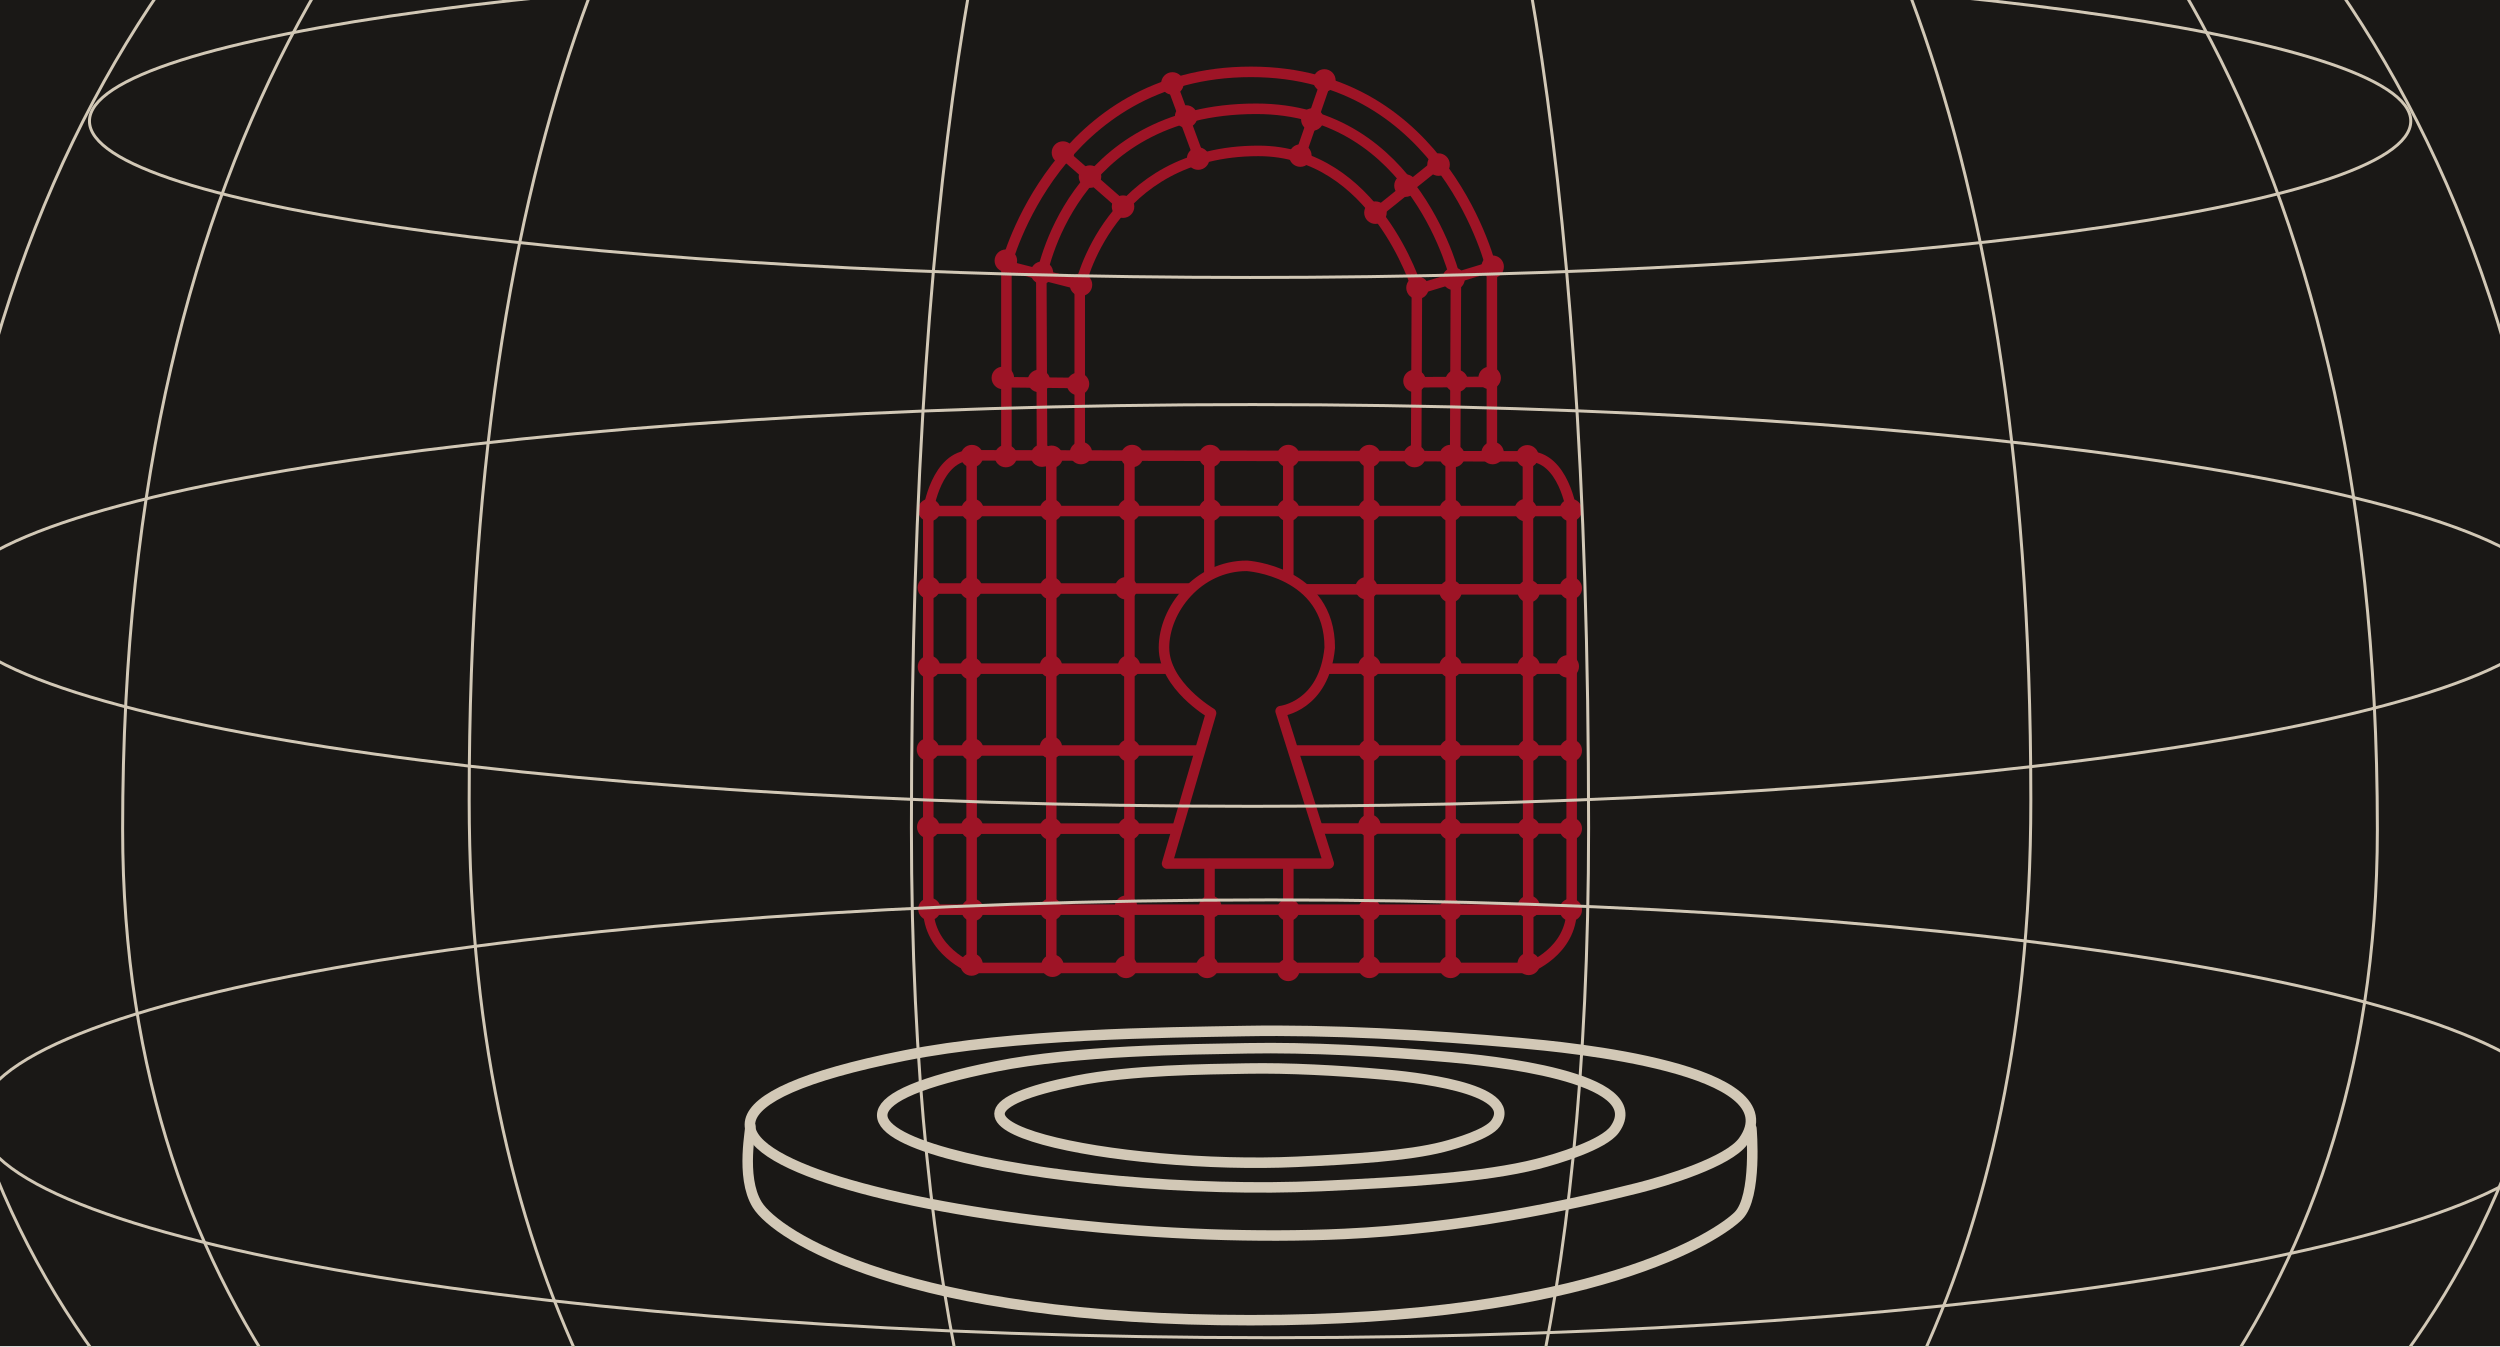
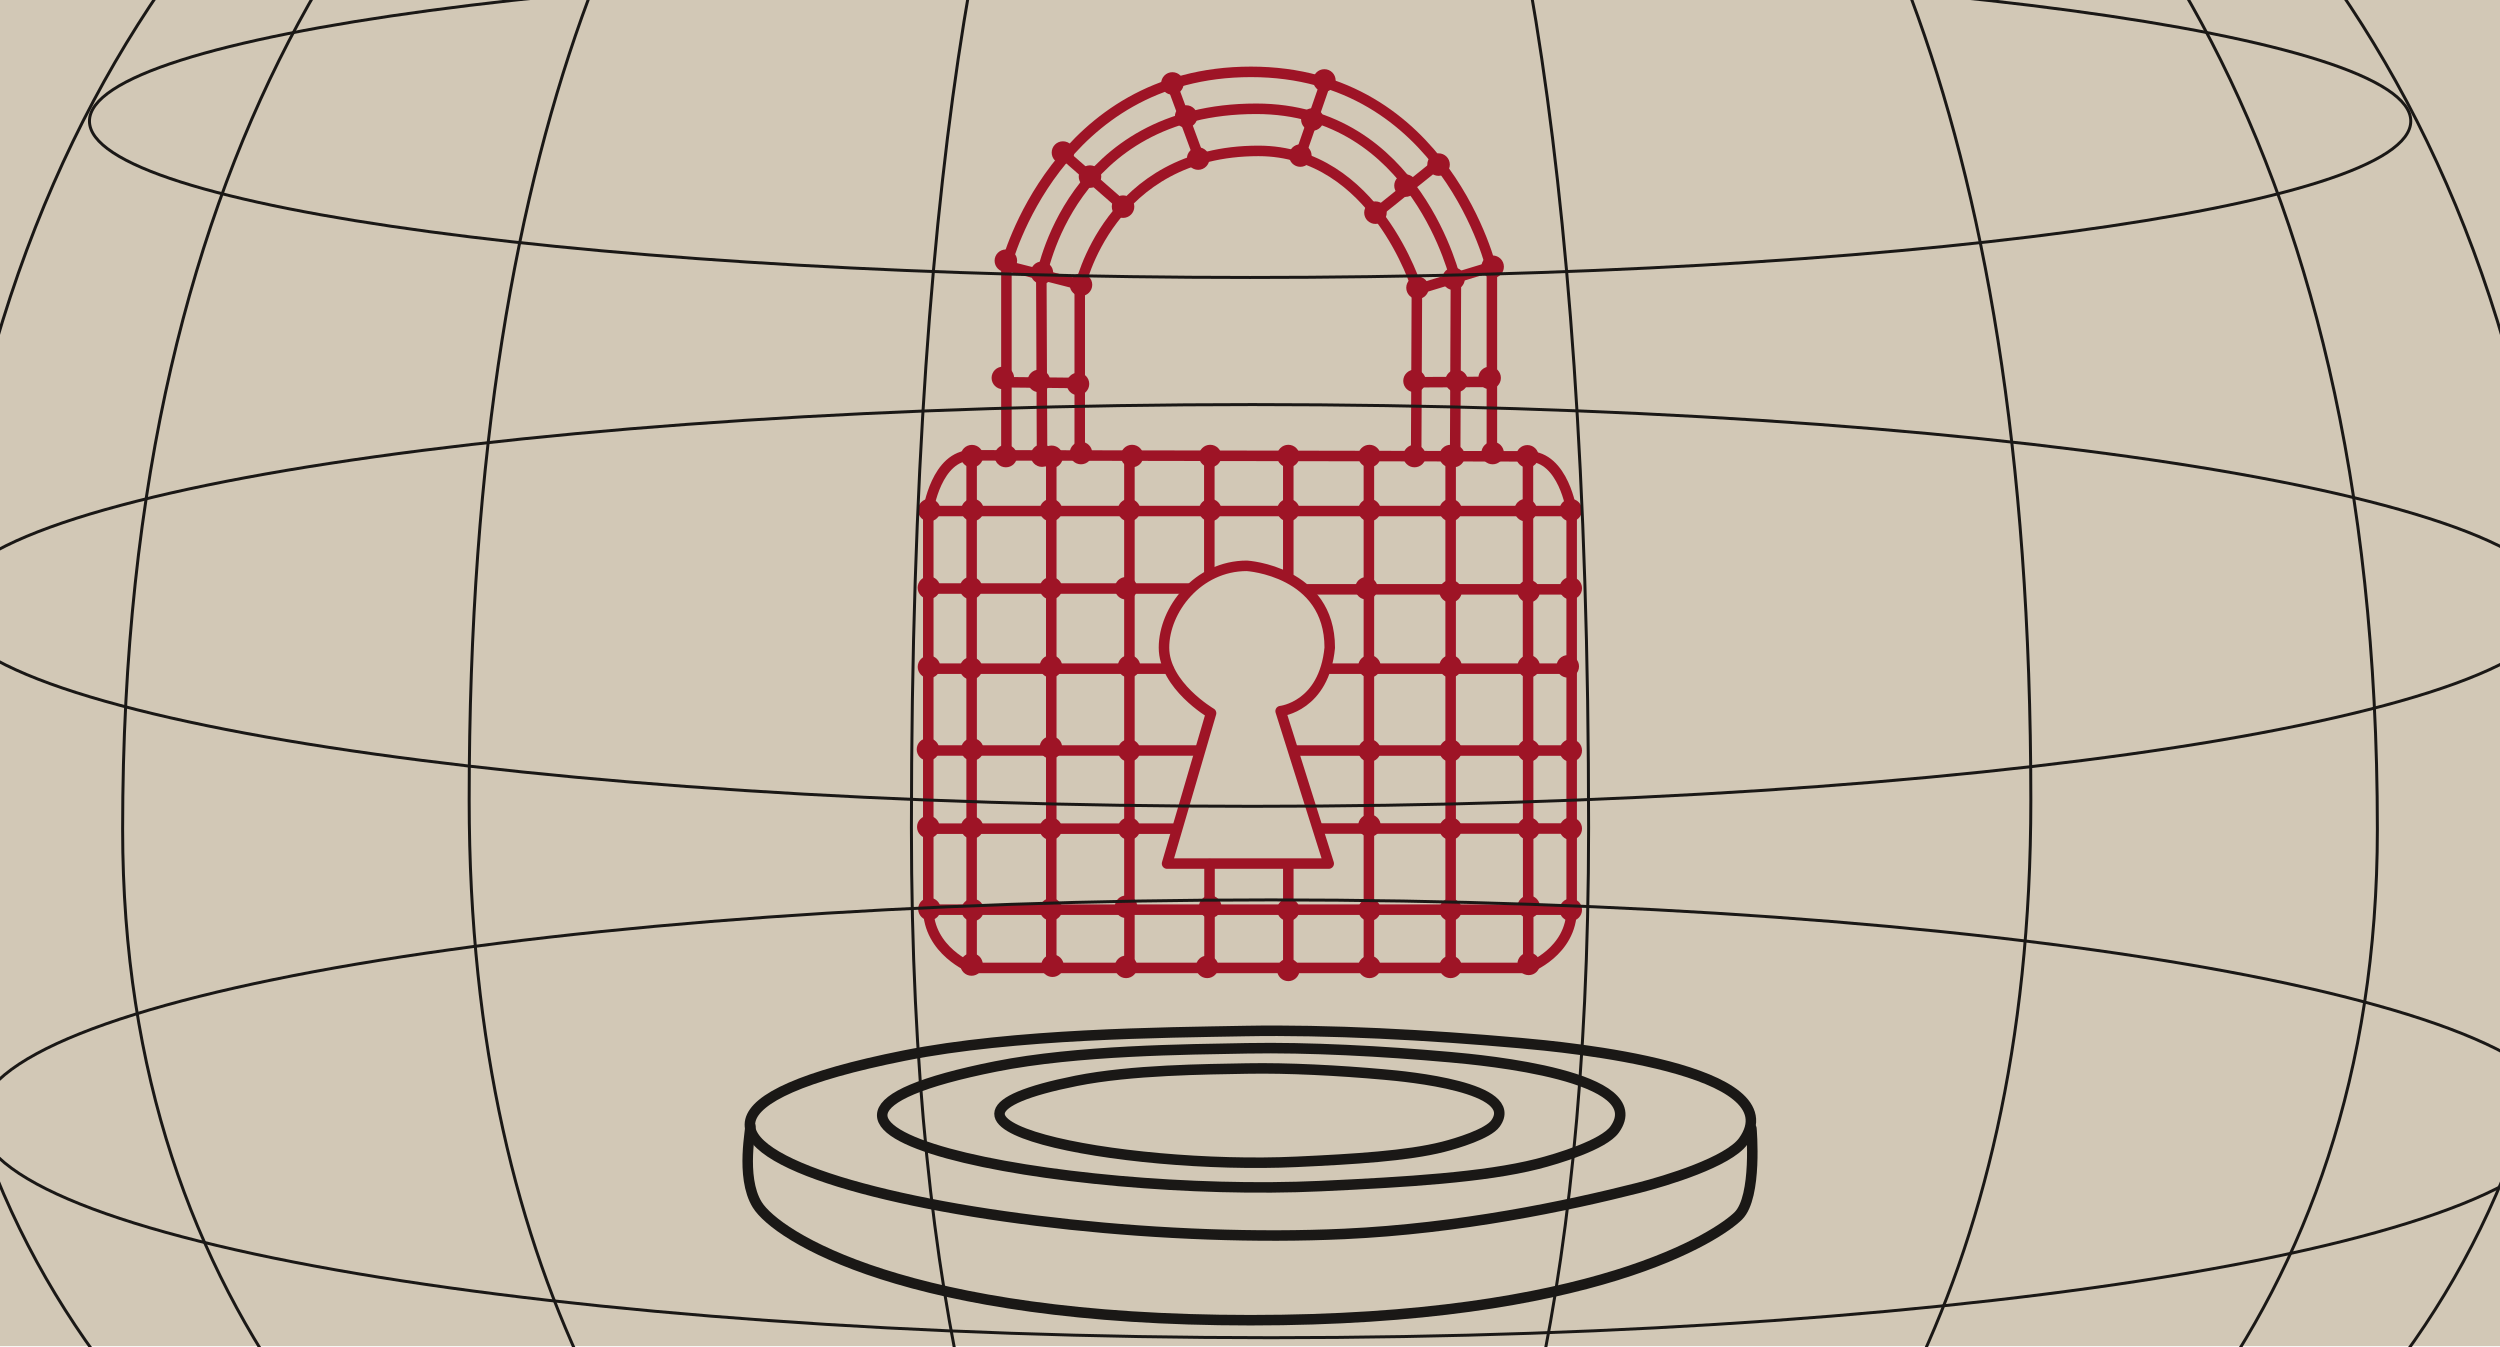
<svg xmlns="http://www.w3.org/2000/svg" version="1.1" id="svg1" width="832" height="448" viewBox="0 0 832 448" xml:space="preserve">
  <defs id="defs1" />
  <g id="layer2" style="display:inline;fill:#1a1816;fill-opacity:1;stroke:none">
-     <rect style="fill:#1a1816;fill-opacity:1;stroke-width:2;stroke-linecap:round;stroke-linejoin:round;stroke:none" id="rect1" width="832" height="448" x="0" y="0" />
+     <rect style="fill:#d2c8b6;fill-opacity:1;stroke-width:2;stroke-linecap:round;stroke-linejoin:round;stroke:none" id="rect1" width="832" height="448" x="0" y="0" />
  </g>
  <g id="g27" transform="matrix(1.816248,0,0,1.816248,-1301.353,510.179)" style="stroke-width:2.039;stroke-dasharray:none;fill:none;stroke:#d2c8b6;stroke-opacity:1">
-     <path style="fill:none;stroke:#d2c8b6;stroke-width:1.927;stroke-linecap:round;stroke-linejoin:round;stroke-dasharray:none;stroke-opacity:1" d="m 944.982,-85.108 c 7.547,-0.14 16.755,0.355 25.136,1.101 4.142,0.368 25.168,2.328 20.417,8.973 -1.362,1.905 -7.065,3.635 -9.602,4.278 -6.556,1.662 -16.221,2.249 -26.809,2.744 -32.076,1.5 -77.932,-7.351 -40.382,-14.844 10.093,-2.014 23.694,-2.111 31.241,-2.252 z" id="path26" />
-     <path style="fill:none;stroke:#d2c8b6;stroke-width:1.927;stroke-linecap:round;stroke-linejoin:round;stroke-dasharray:none;stroke-opacity:1" d="m 945.098,-88.812 c 11.145,-0.207 24.742,0.525 37.119,1.625 6.116,0.544 37.165,3.438 30.15,13.25 -2.011,2.813 -10.433,5.368 -14.18,6.318 -9.682,2.454 -23.954,3.321 -39.59,4.052 -47.367,2.216 -115.083,-10.855 -59.633,-21.921 14.904,-2.974 34.989,-3.118 46.134,-3.325 z" id="path26-0" />
-     <path style="fill:none;stroke:#d2c8b6;stroke-width:1.927;stroke-linecap:round;stroke-linejoin:round;stroke-dasharray:none;stroke-opacity:1" d="m 944.722,-91.976 c 15.113,-0.281 33.552,0.711 50.337,2.204 8.294,0.738 50.4,4.662 40.886,17.969 -2.727,3.814 -14.148,7.28 -19.23,8.568 -13.129,3.328 -32.667,7.446 -53.872,8.437 -64.234,3.005 -155.879,-17.663 -80.684,-32.669 20.211,-4.033 47.449,-4.228 62.562,-4.509 z" id="path26-0-5" />
-     <path style="fill:none;stroke:#d2c8b6;stroke-width:1.927;stroke-linecap:round;stroke-linejoin:round;stroke-dasharray:none;stroke-opacity:1" d="m 853.977,-74.575 c 0.295,-0.074 -1.906,9.281 1.287,14.437 3.526,5.694 27.31,21.149 90.391,21.149 63.08,0 85.885,-15.632 89.379,-19.126 3.494,-3.494 2.391,-16 2.391,-16" id="path27" />
+     <path style="fill:none;stroke:#1a1816;stroke-width:1.927;stroke-linecap:round;stroke-linejoin:round;stroke-dasharray:none;stroke-opacity:1" d="m 944.982,-85.108 c 7.547,-0.14 16.755,0.355 25.136,1.101 4.142,0.368 25.168,2.328 20.417,8.973 -1.362,1.905 -7.065,3.635 -9.602,4.278 -6.556,1.662 -16.221,2.249 -26.809,2.744 -32.076,1.5 -77.932,-7.351 -40.382,-14.844 10.093,-2.014 23.694,-2.111 31.241,-2.252 z" id="path26" />
+     <path style="fill:none;stroke:#1a1816;stroke-width:1.927;stroke-linecap:round;stroke-linejoin:round;stroke-dasharray:none;stroke-opacity:1" d="m 945.098,-88.812 c 11.145,-0.207 24.742,0.525 37.119,1.625 6.116,0.544 37.165,3.438 30.15,13.25 -2.011,2.813 -10.433,5.368 -14.18,6.318 -9.682,2.454 -23.954,3.321 -39.59,4.052 -47.367,2.216 -115.083,-10.855 -59.633,-21.921 14.904,-2.974 34.989,-3.118 46.134,-3.325 z" id="path26-0" />
+     <path style="fill:none;stroke:#1a1816;stroke-width:1.927;stroke-linecap:round;stroke-linejoin:round;stroke-dasharray:none;stroke-opacity:1" d="m 944.722,-91.976 c 15.113,-0.281 33.552,0.711 50.337,2.204 8.294,0.738 50.4,4.662 40.886,17.969 -2.727,3.814 -14.148,7.28 -19.23,8.568 -13.129,3.328 -32.667,7.446 -53.872,8.437 -64.234,3.005 -155.879,-17.663 -80.684,-32.669 20.211,-4.033 47.449,-4.228 62.562,-4.509 z" id="path26-0-5" />
+     <path style="fill:none;stroke:#1a1816;stroke-width:1.927;stroke-linecap:round;stroke-linejoin:round;stroke-dasharray:none;stroke-opacity:1" d="m 853.977,-74.575 c 0.295,-0.074 -1.906,9.281 1.287,14.437 3.526,5.694 27.31,21.149 90.391,21.149 63.08,0 85.885,-15.632 89.379,-19.126 3.494,-3.494 2.391,-16 2.391,-16" id="path27" />
  </g>
  <g id="layer1" transform="translate(0,-50.97671)">
    <g id="g25" style="stroke-width:3.5;stroke-dasharray:none;stroke:#9e1426;stroke-opacity:1">
      <path style="fill:none;stroke:#9e1426;stroke-width:1.89;stroke-linecap:round;stroke-linejoin:round;stroke-dasharray:none;stroke-opacity:1" d="M 676.138,-109.885 H 626.483" id="path11" transform="matrix(1.85157,0,0,1.85157,-728.8458,504.207)" />
      <path style="fill:none;stroke:#9e1426;stroke-width:1.89;stroke-linecap:round;stroke-linejoin:round;stroke-dasharray:none;stroke-opacity:1" d="m 608.671,-109.888 h -48" id="path11-0" transform="matrix(1.85157,0,0,1.85157,-728.8458,504.207)" />
      <path style="fill:none;stroke:#9e1426;stroke-width:1.89;stroke-linecap:round;stroke-linejoin:round;stroke-dasharray:none;stroke-opacity:1" d="m 611.034,-89.471 v 18.483" id="path12" transform="matrix(1.85157,0,0,1.85157,-728.8458,504.207)" />
      <path style="fill:none;stroke:#9e1426;stroke-width:1.89;stroke-linecap:round;stroke-linejoin:round;stroke-dasharray:none;stroke-opacity:1" d="m 611,-162.286 v 20.184" id="path12-2" transform="matrix(1.85157,0,0,1.85157,-728.8458,504.207)" />
      <path style="fill:none;stroke:#9e1426;stroke-width:1.89;stroke-linecap:round;stroke-linejoin:round;stroke-dasharray:none;stroke-opacity:1" d="m 625.195,-89.103 v 17.655" id="path13" transform="matrix(1.85157,0,0,1.85157,-728.8458,504.207)" />
      <path style="fill:none;stroke:#9e1426;stroke-width:1.89;stroke-linecap:round;stroke-linejoin:round;stroke-dasharray:none;stroke-opacity:1" d="m 625.192,-162.241 v 20.644" id="path13-3" transform="matrix(1.85157,0,0,1.85157,-728.8458,504.207)" />
      <path style="fill:none;stroke:#9e1426;stroke-width:1.89;stroke-linecap:round;stroke-linejoin:round;stroke-dasharray:none;stroke-opacity:1" d="M 675.77,-124.598 H 632.184" id="path14" transform="matrix(1.85157,0,0,1.85157,-728.8458,504.207)" />
      <path style="fill:none;stroke:#9e1426;stroke-width:1.89;stroke-linecap:round;stroke-linejoin:round;stroke-dasharray:none;stroke-opacity:1" d="M 603.632,-124.598 H 560.736" id="path14-8" transform="matrix(1.85157,0,0,1.85157,-728.8458,504.207)" />
      <path style="fill:none;stroke:#9e1426;stroke-width:1.89;stroke-linecap:round;stroke-linejoin:round;stroke-dasharray:none;stroke-opacity:1" d="M 675.678,-138.851 H 628.69" id="path15" transform="matrix(1.85157,0,0,1.85157,-728.8458,504.207)" />
      <path style="fill:none;stroke:#9e1426;stroke-width:1.89;stroke-linecap:round;stroke-linejoin:round;stroke-dasharray:none;stroke-opacity:1" d="M 607.172,-139 H 560.735" id="path15-2" transform="matrix(1.85157,0,0,1.85157,-728.8458,504.207)" />
      <path style="fill:none;stroke:#9e1426;stroke-width:1.89;stroke-linecap:round;stroke-linejoin:round;stroke-dasharray:none;stroke-opacity:1" d="m 574.528,-163.594 v -33.681 c 0,0 8.973,-34.591 43.954,-34.591 34.981,0 43.304,35.632 43.304,35.632 v 33.291" id="path16" transform="matrix(1.85157,0,0,1.85157,-728.8458,504.207)" />
      <path style="fill:none;stroke:#9e1426;stroke-width:1.89;stroke-linecap:round;stroke-linejoin:round;stroke-dasharray:none;stroke-opacity:1" d="m 580.933,-163.199 -0.13,-31.73 c 0,0 5.072,-30.3 38.623,-30.3 28.869,0 35.892,30.95 35.892,30.95 l -0.13,31.21" id="path16-8" transform="matrix(1.85157,0,0,1.85157,-728.8458,504.207)" />
      <path style="fill:none;stroke:#9e1426;stroke-width:1.89;stroke-linecap:round;stroke-linejoin:round;stroke-dasharray:none;stroke-opacity:1" d="m 587.708,-163.432 v -29.65 c 0,0 5.202,-24.578 32.121,-24.578 20.937,0 28.479,24.708 28.479,24.708 l -0.13,30.04" id="path16-3" transform="matrix(1.85157,0,0,1.85157,-728.8458,504.207)" />
      <path style="fill:none;stroke:#9e1426;stroke-width:1.89;stroke-linecap:round;stroke-linejoin:round;stroke-dasharray:none;stroke-opacity:1" d="m 648.262,-176.078 13.069,-0.065" id="path17" transform="matrix(1.85157,0,0,1.85157,-728.8458,504.207)" />
      <path style="fill:none;stroke:#9e1426;stroke-width:1.89;stroke-linecap:round;stroke-linejoin:round;stroke-dasharray:none;stroke-opacity:1" d="m 648.653,-192.853 12.614,-3.836" id="path18" transform="matrix(1.85157,0,0,1.85157,-728.8458,504.207)" />
      <path style="fill:none;stroke:#9e1426;stroke-width:1.89;stroke-linecap:round;stroke-linejoin:round;stroke-dasharray:none;stroke-opacity:1" d="m 641.305,-206.703 10.598,-8.518" id="path19" transform="matrix(1.85157,0,0,1.85157,-728.8458,504.207)" />
      <path style="fill:none;stroke:#9e1426;stroke-width:1.89;stroke-linecap:round;stroke-linejoin:round;stroke-dasharray:none;stroke-opacity:1" d="m 627.391,-216.976 4.421,-12.744" id="path20" transform="matrix(1.85157,0,0,1.85157,-728.8458,504.207)" />
      <path style="fill:none;stroke:#9e1426;stroke-width:1.89;stroke-linecap:round;stroke-linejoin:round;stroke-dasharray:none;stroke-opacity:1" d="m 609.12,-216.521 -4.682,-12.679" id="path21" transform="matrix(1.85157,0,0,1.85157,-728.8458,504.207)" />
      <path style="fill:none;stroke:#9e1426;stroke-width:1.89;stroke-linecap:round;stroke-linejoin:round;stroke-dasharray:none;stroke-opacity:1" d="m 595.335,-207.873 -9.883,-8.648" id="path22" transform="matrix(1.85157,0,0,1.85157,-728.8458,504.207)" />
      <path style="fill:none;stroke:#9e1426;stroke-width:1.89;stroke-linecap:round;stroke-linejoin:round;stroke-dasharray:none;stroke-opacity:1" d="m 587.468,-193.698 -12.484,-3.186" id="path23" transform="matrix(1.85157,0,0,1.85157,-728.8458,504.207)" />
      <path style="fill:none;stroke:#9e1426;stroke-width:1.89;stroke-linecap:round;stroke-linejoin:round;stroke-dasharray:none;stroke-opacity:1" d="m 587.142,-175.948 -12.549,-0.13" id="path24" transform="matrix(1.85157,0,0,1.85157,-728.8458,504.207)" />
      <path style="fill:none;stroke:#9e1426;stroke-width:1.89;stroke-linecap:round;stroke-linejoin:round;stroke-dasharray:none;stroke-opacity:1" d="m 568.276,-162.943 v 92.138 h 100.046 l -0.058,-91.954 z" id="path1" transform="matrix(1.85157,0,0,1.85157,-728.8458,504.207)" />
      <path style="fill:none;stroke:#9e1426;stroke-width:1.89;stroke-linecap:round;stroke-linejoin:round;stroke-dasharray:none;stroke-opacity:1" d="m 568.309,-70.804 c 0,0 -7.825,-3.061 -7.825,-10.733 v -71.523 c 0,0 1.43,-9.883 7.803,-9.883" id="path2" transform="matrix(1.85157,0,0,1.85157,-728.8458,504.207)" />
      <path style="fill:none;stroke:#9e1426;stroke-width:1.89;stroke-linecap:round;stroke-linejoin:round;stroke-dasharray:none;stroke-opacity:1" d="m 668.324,-70.805 c 0,0 7.802,-2.865 7.802,-10.538 v -71.523 c 0,0 -1.43,-9.883 -7.803,-9.883" id="path2-5" transform="matrix(1.85157,0,0,1.85157,-728.8458,504.207)" />
      <path style="fill:none;stroke:#9e1426;stroke-width:1.89;stroke-linecap:round;stroke-linejoin:round;stroke-dasharray:none;stroke-opacity:1" d="m 617.747,-143.08 c 0,0 14.897,0.92 14.897,14.713 -1.011,10.575 -8.828,11.402 -8.828,11.402 l 8.644,27.402 h -29.057 l 7.908,-27.034 c 0,0 -8.46,-4.966 -8.46,-11.77 0,-6.805 6.069,-14.713 14.897,-14.713 z" id="path3" transform="matrix(1.85157,0,0,1.85157,-728.8458,504.207)" />
      <path style="fill:none;stroke:#9e1426;stroke-width:1.89;stroke-linecap:round;stroke-linejoin:round;stroke-dasharray:none;stroke-opacity:1" d="M 560.744,-152.93 H 675.962" id="path4" transform="matrix(1.85157,0,0,1.85157,-728.8458,504.207)" />
      <path style="fill:none;stroke:#9e1426;stroke-width:1.89;stroke-linecap:round;stroke-linejoin:round;stroke-dasharray:none;stroke-opacity:1" d="m 582.591,-162.553 v 91.68" id="path5" transform="matrix(1.85157,0,0,1.85157,-728.8458,504.207)" />
      <path style="fill:none;stroke:#9e1426;stroke-width:1.89;stroke-linecap:round;stroke-linejoin:round;stroke-dasharray:none;stroke-opacity:1" d="m 596.636,-162.163 v 90.9" id="path6" transform="matrix(1.85157,0,0,1.85157,-728.8458,504.207)" />
      <path style="fill:none;stroke:#9e1426;stroke-width:1.89;stroke-linecap:round;stroke-linejoin:round;stroke-dasharray:none;stroke-opacity:1" d="m 639.68,-162.033 v 90.38" id="path7" transform="matrix(1.85157,0,0,1.85157,-728.8458,504.207)" />
      <path style="fill:none;stroke:#9e1426;stroke-width:1.89;stroke-linecap:round;stroke-linejoin:round;stroke-dasharray:none;stroke-opacity:1" d="m 654.374,-162.293 v 90.9" id="path8" transform="matrix(1.85157,0,0,1.85157,-728.8458,504.207)" />
      <path style="fill:none;stroke:#9e1426;stroke-width:1.89;stroke-linecap:round;stroke-linejoin:round;stroke-dasharray:none;stroke-opacity:1" d="M 676.092,-81.277 H 560.484" id="path9" transform="matrix(1.85157,0,0,1.85157,-728.8458,504.207)" />
      <path style="fill:none;stroke:#9e1426;stroke-width:1.89;stroke-linecap:round;stroke-linejoin:round;stroke-dasharray:none;stroke-opacity:1" d="M 604.438,-95.841 H 560.683" id="path10" transform="matrix(1.85157,0,0,1.85157,-728.8458,504.207)" />
      <path style="fill:none;stroke:#9e1426;stroke-width:1.89;stroke-linecap:round;stroke-linejoin:round;stroke-dasharray:none;stroke-opacity:1" d="M 675.525,-95.862 H 630.805" id="path10-7" transform="matrix(1.85157,0,0,1.85157,-728.8458,504.207)" />
    </g>
    <g id="g26" style="fill:#9e1426;stroke:none;fill-opacity:1">
      <circle style="fill:#9e1426;stroke:none;stroke-width:1.378;stroke-linecap:round;stroke-linejoin:round;fill-opacity:1" id="path25" cy="202.78" cx="323.46" r="3.75" />
      <circle style="fill:#9e1426;stroke:none;stroke-width:1.378;stroke-linecap:round;stroke-linejoin:round;fill-opacity:1" id="path25-6" cy="220.741" cx="309.239" r="3.75" />
      <circle style="fill:#9e1426;stroke:none;stroke-width:1.378;stroke-linecap:round;stroke-linejoin:round;fill-opacity:1" id="path25-2" cy="220.701" cx="323.643" r="3.75" />
      <circle style="fill:#9e1426;stroke:none;stroke-width:1.378;stroke-linecap:round;stroke-linejoin:round;fill-opacity:1" id="path25-5" cy="246.571" cx="309.133" r="3.75" />
      <circle style="fill:#9e1426;stroke:none;stroke-width:1.378;stroke-linecap:round;stroke-linejoin:round;fill-opacity:1" id="path25-69" cy="246.66" cx="323.129" r="3.75" />
      <circle style="fill:#9e1426;stroke:none;stroke-width:1.378;stroke-linecap:round;stroke-linejoin:round;fill-opacity:1" id="path25-25" cy="272.911" cx="309.165" r="3.75" />
      <circle style="fill:#9e1426;stroke:none;stroke-width:1.378;stroke-linecap:round;stroke-linejoin:round;fill-opacity:1" id="path25-3" cy="273.417" cx="323.174" r="3.75" />
      <circle style="fill:#9e1426;stroke:none;stroke-width:1.378;stroke-linecap:round;stroke-linejoin:round;fill-opacity:1" id="path25-8" cy="300.377" cx="308.833" r="3.75" />
      <circle style="fill:#9e1426;stroke:none;stroke-width:1.378;stroke-linecap:round;stroke-linejoin:round;fill-opacity:1" id="path25-4" cy="300.4" cx="323.567" r="3.75" />
      <circle style="fill:#9e1426;stroke:none;stroke-width:1.378;stroke-linecap:round;stroke-linejoin:round;fill-opacity:1" id="path25-89" cy="326.385" cx="323.49" r="3.75" />
      <circle style="fill:#9e1426;stroke:none;stroke-width:1.378;stroke-linecap:round;stroke-linejoin:round;fill-opacity:1" id="path25-9" cy="326.205" cx="308.933" r="3.75" />
      <circle style="fill:#9e1426;stroke:none;stroke-width:1.378;stroke-linecap:round;stroke-linejoin:round;fill-opacity:1" id="path25-7" cy="353.504" cx="309.312" r="3.75" />
      <circle style="fill:#9e1426;stroke:none;stroke-width:1.378;stroke-linecap:round;stroke-linejoin:round;fill-opacity:1" id="path25-22" cy="353.824" cx="323.677" r="3.75" />
      <circle style="fill:#9e1426;stroke:none;stroke-width:1.378;stroke-linecap:round;stroke-linejoin:round;fill-opacity:1" id="path25-1" cy="371.96" cx="323.33" r="3.75" />
      <circle style="fill:#9e1426;stroke:none;stroke-width:1.378;stroke-linecap:round;stroke-linejoin:round;fill-opacity:1" id="path25-0" cy="372.368" cx="350.264" r="3.75" />
      <circle style="fill:#9e1426;stroke:none;stroke-width:1.378;stroke-linecap:round;stroke-linejoin:round;fill-opacity:1" id="path25-11" cy="353.613" cx="349.776" r="3.75" />
      <circle style="fill:#9e1426;stroke:none;stroke-width:1.378;stroke-linecap:round;stroke-linejoin:round;fill-opacity:1" id="path25-67" cy="326.775" cx="349.685" r="3.75" />
      <circle style="fill:#9e1426;stroke:none;stroke-width:1.378;stroke-linecap:round;stroke-linejoin:round;fill-opacity:1" id="path25-39" cy="299.75" cx="349.75" r="3.75" />
      <circle style="fill:#9e1426;stroke:none;stroke-width:1.378;stroke-linecap:round;stroke-linejoin:round;fill-opacity:1" id="path25-93" cy="272.75" cx="349.75" r="3.75" />
      <circle style="fill:#9e1426;stroke:none;stroke-width:1.378;stroke-linecap:round;stroke-linejoin:round;fill-opacity:1" id="path25-50" cy="246.75" cx="349.75" r="3.75" />
      <circle style="fill:#9e1426;stroke:none;stroke-width:1.378;stroke-linecap:round;stroke-linejoin:round;fill-opacity:1" id="path25-56" cy="220.75" cx="349.75" r="3.75" />
      <circle style="fill:#9e1426;stroke:none;stroke-width:1.378;stroke-linecap:round;stroke-linejoin:round;fill-opacity:1" id="path25-84" cy="203.003" cx="349.98" r="3.75" />
      <circle style="fill:#9e1426;stroke:none;stroke-width:1.378;stroke-linecap:round;stroke-linejoin:round;fill-opacity:1" id="path25-04" cy="202.601" cx="346.773" r="3.75" />
      <circle style="fill:#9e1426;stroke:none;stroke-width:1.378;stroke-linecap:round;stroke-linejoin:round;fill-opacity:1" id="path25-63" cy="202.75" cx="334.75" r="3.75" />
      <circle style="fill:#9e1426;stroke:none;stroke-width:1.378;stroke-linecap:round;stroke-linejoin:round;fill-opacity:1" id="path25-62" cy="201.75" cx="359.75" r="3.75" />
      <circle style="fill:#9e1426;stroke:none;stroke-width:1.378;stroke-linecap:round;stroke-linejoin:round;fill-opacity:1" id="path25-74" cy="202.75" cx="376.75" r="3.75" />
      <circle style="fill:#9e1426;stroke:none;stroke-width:1.378;stroke-linecap:round;stroke-linejoin:round;fill-opacity:1" id="path25-75" cy="202.75" cx="402.75" r="3.75" />
      <circle style="fill:#9e1426;stroke:none;stroke-width:1.378;stroke-linecap:round;stroke-linejoin:round;fill-opacity:1" id="path25-18" cy="202.75" cx="428.75" r="3.75" />
      <circle style="fill:#9e1426;stroke:none;stroke-width:1.378;stroke-linecap:round;stroke-linejoin:round;fill-opacity:1" id="path25-33" cy="202.75" cx="455.75" r="3.75" />
      <circle style="fill:#9e1426;stroke:none;stroke-width:1.378;stroke-linecap:round;stroke-linejoin:round;fill-opacity:1" id="path25-88" cy="202.75" cx="470.75" r="3.75" />
      <circle style="fill:#9e1426;stroke:none;stroke-width:1.378;stroke-linecap:round;stroke-linejoin:round;fill-opacity:1" id="path25-64" cy="202.75" cx="482.75" r="3.75" />
      <circle style="fill:#9e1426;stroke:none;stroke-width:1.378;stroke-linecap:round;stroke-linejoin:round;fill-opacity:1" id="path25-92" cy="202.75" cx="483.75" r="3.75" />
      <circle style="fill:#9e1426;stroke:none;stroke-width:1.378;stroke-linecap:round;stroke-linejoin:round;fill-opacity:1" id="path25-94" cy="201.75" cx="496.75" r="3.75" />
      <circle style="fill:#9e1426;stroke:none;stroke-width:1.378;stroke-linecap:round;stroke-linejoin:round;fill-opacity:1" id="path25-47" cy="202.842" cx="508.302" r="3.75" />
      <circle style="fill:#9e1426;stroke:none;stroke-width:1.378;stroke-linecap:round;stroke-linejoin:round;fill-opacity:1" id="path25-80" cy="220.75" cx="522.75" r="3.75" />
      <circle style="fill:#9e1426;stroke:none;stroke-width:1.378;stroke-linecap:round;stroke-linejoin:round;fill-opacity:1" id="path25-110" cy="220.75" cx="507.75" r="3.75" />
      <circle style="fill:#9e1426;stroke:none;stroke-width:1.378;stroke-linecap:round;stroke-linejoin:round;fill-opacity:1" id="path25-46" cy="220.75" cx="482.75" r="3.75" />
      <circle style="fill:#9e1426;stroke:none;stroke-width:1.378;stroke-linecap:round;stroke-linejoin:round;fill-opacity:1" id="path25-28" cy="220.75" cx="455.75" r="3.75" />
      <circle style="fill:#9e1426;stroke:none;stroke-width:1.378;stroke-linecap:round;stroke-linejoin:round;fill-opacity:1" id="path25-06" cy="220.75" cx="428.75" r="3.75" />
      <circle style="fill:#9e1426;stroke:none;stroke-width:1.378;stroke-linecap:round;stroke-linejoin:round;fill-opacity:1" id="path25-81" cy="220.75" cx="402.75" r="3.75" />
      <circle style="fill:#9e1426;stroke:none;stroke-width:1.378;stroke-linecap:round;stroke-linejoin:round;fill-opacity:1" id="path25-96" cy="220.75" cx="375.75" r="3.75" />
      <circle style="fill:#9e1426;stroke:none;stroke-width:1.378;stroke-linecap:round;stroke-linejoin:round;fill-opacity:1" id="path25-05" cy="246.75" cx="374.75" r="3.75" />
      <circle style="fill:#9e1426;stroke:none;stroke-width:1.378;stroke-linecap:round;stroke-linejoin:round;fill-opacity:1" id="path25-042" cy="246.75" cx="454.75" r="3.75" />
      <circle style="fill:#9e1426;stroke:none;stroke-width:1.378;stroke-linecap:round;stroke-linejoin:round;fill-opacity:1" id="path25-42" cy="272.75" cx="455.75" r="3.75" />
      <circle style="fill:#9e1426;stroke:none;stroke-width:1.378;stroke-linecap:round;stroke-linejoin:round;fill-opacity:1" id="path25-52" cy="247.75" cx="482.75" r="3.75" />
      <circle style="fill:#9e1426;stroke:none;stroke-width:1.378;stroke-linecap:round;stroke-linejoin:round;fill-opacity:1" id="path25-38" cy="272.75" cx="482.75" r="3.75" />
      <circle style="fill:#9e1426;stroke:none;stroke-width:1.378;stroke-linecap:round;stroke-linejoin:round;fill-opacity:1" id="path25-19" cy="247.75" cx="508.75" r="3.75" />
      <circle style="fill:#9e1426;stroke:none;stroke-width:1.378;stroke-linecap:round;stroke-linejoin:round;fill-opacity:1" id="path25-49" cy="272.75" cx="508.75" r="3.75" />
      <circle style="fill:#9e1426;stroke:none;stroke-width:1.378;stroke-linecap:round;stroke-linejoin:round;fill-opacity:1" id="path25-502" cy="246.75" cx="522.75" r="3.75" />
      <circle style="fill:#9e1426;stroke:none;stroke-width:1.378;stroke-linecap:round;stroke-linejoin:round;fill-opacity:1" id="path25-17" cy="272.75" cx="521.75" r="3.75" />
      <circle style="fill:#9e1426;stroke:none;stroke-width:1.378;stroke-linecap:round;stroke-linejoin:round;fill-opacity:1" id="path25-694" cy="300.75" cx="522.75" r="3.75" />
      <circle style="fill:#9e1426;stroke:none;stroke-width:1.378;stroke-linecap:round;stroke-linejoin:round;fill-opacity:1" id="path25-12" cy="-300.75" cx="508.75" r="3.75" transform="scale(1,-1)" />
      <circle style="fill:#9e1426;stroke:none;stroke-width:1.378;stroke-linecap:round;stroke-linejoin:round;fill-opacity:1" id="path25-888" cy="300.75" cx="455.75" r="3.75" />
      <circle style="fill:#9e1426;stroke:none;stroke-width:1.378;stroke-linecap:round;stroke-linejoin:round;stroke-dasharray:none;fill-opacity:1" id="path25-333" cy="300.75" cx="482.75" r="3.75" />
      <circle style="fill:#9e1426;stroke:none;stroke-width:1.378;stroke-linecap:round;stroke-linejoin:round;fill-opacity:1" id="path25-68" cy="325.75" cx="455.75" r="3.75" />
      <circle style="fill:#9e1426;stroke:none;stroke-width:1.378;stroke-linecap:round;stroke-linejoin:round;fill-opacity:1" id="path25-79" cy="326.75" cx="482.75" r="3.75" />
      <circle style="fill:#9e1426;stroke:none;stroke-width:1.378;stroke-linecap:round;stroke-linejoin:round;fill-opacity:1" id="path25-73" cy="326.75" cx="508.75" r="3.75" />
      <circle style="fill:#9e1426;stroke:none;stroke-width:1.378;stroke-linecap:round;stroke-linejoin:round;fill-opacity:1" id="path25-65" cy="326.75" cx="522.75" r="3.75" />
      <circle style="fill:#9e1426;stroke:none;stroke-width:1.378;stroke-linecap:round;stroke-linejoin:round;fill-opacity:1" id="path25-041" cy="353.75" cx="522.75" r="3.75" />
      <circle style="fill:#9e1426;stroke:none;stroke-width:1.378;stroke-linecap:round;stroke-linejoin:round;fill-opacity:1" id="path25-08" cy="352.75" cx="508.75" r="3.75" />
      <circle style="fill:#9e1426;stroke:none;stroke-width:1.378;stroke-linecap:round;stroke-linejoin:round;fill-opacity:1" id="path25-939" cy="353.75" cx="482.75" r="3.75" />
      <circle style="fill:#9e1426;stroke:none;stroke-width:1.378;stroke-linecap:round;stroke-linejoin:round;fill-opacity:1" id="path25-178" cy="353.75" cx="455.75" r="3.75" />
      <circle style="fill:#9e1426;stroke:none;stroke-width:1.378;stroke-linecap:round;stroke-linejoin:round;fill-opacity:1" id="path25-925" cy="372.75" cx="455.75" r="3.75" />
      <circle style="fill:#9e1426;stroke:none;stroke-width:1.378;stroke-linecap:round;stroke-linejoin:round;fill-opacity:1" id="path25-45" cy="372.75" cx="482.75" r="3.75" />
      <circle style="fill:#9e1426;stroke:none;stroke-width:1.378;stroke-linecap:round;stroke-linejoin:round;fill-opacity:1" id="path25-081" cy="371.75" cx="508.75" r="3.75" />
      <circle style="fill:#9e1426;stroke:none;stroke-width:1.378;stroke-linecap:round;stroke-linejoin:round;fill-opacity:1" id="path25-253" cy="353.75" cx="428.75" r="3.75" />
      <circle style="fill:#9e1426;stroke:none;stroke-width:1.378;stroke-linecap:round;stroke-linejoin:round;fill-opacity:1" id="path25-01" cy="373.75" cx="428.75" r="3.75" />
      <circle style="fill:#9e1426;stroke:none;stroke-width:1.378;stroke-linecap:round;stroke-linejoin:round;fill-opacity:1" id="path25-20" cy="352.75" cx="402.75" r="3.75" />
      <circle style="fill:#9e1426;stroke:none;stroke-width:1.378;stroke-linecap:round;stroke-linejoin:round;fill-opacity:1" id="path25-90" cy="372.75" cx="401.75" r="3.75" />
      <circle style="fill:#9e1426;stroke:none;stroke-width:1.378;stroke-linecap:round;stroke-linejoin:round;fill-opacity:1" id="path25-40" cy="352.75" cx="374.75" r="3.75" />
      <circle style="fill:#9e1426;stroke:none;stroke-width:1.378;stroke-linecap:round;stroke-linejoin:round;fill-opacity:1" id="path25-85" cy="372.75" cx="374.75" r="3.75" />
      <circle style="fill:#9e1426;stroke:none;stroke-width:1.378;stroke-linecap:round;stroke-linejoin:round;fill-opacity:1" id="path25-66" cy="326.75" cx="375.75" r="3.75" />
      <circle style="fill:#9e1426;stroke:none;stroke-width:1.378;stroke-linecap:round;stroke-linejoin:round;fill-opacity:1" id="path25-960" cy="300.75" cx="375.75" r="3.75" />
      <circle style="fill:#9e1426;stroke:none;stroke-width:1.378;stroke-linecap:round;stroke-linejoin:round;fill-opacity:1" id="path25-13" cy="272.75" cx="375.75" r="3.75" />
      <circle style="fill:#9e1426;stroke:none;stroke-width:1.378;stroke-linecap:round;stroke-linejoin:round;fill-opacity:1" id="path25-452" cy="178.75" cx="358.75" r="3.75" />
      <circle style="fill:#9e1426;stroke:none;stroke-width:1.378;stroke-linecap:round;stroke-linejoin:round;fill-opacity:1" id="path25-99" cy="177.75" cx="345.75" r="3.75" />
      <circle style="fill:#9e1426;stroke:none;stroke-width:1.378;stroke-linecap:round;stroke-linejoin:round;fill-opacity:1" id="path25-37" cy="176.75" cx="333.75" r="3.75" />
      <circle style="fill:#9e1426;stroke:none;stroke-width:1.378;stroke-linecap:round;stroke-linejoin:round;fill-opacity:1" id="path25-467" cy="145.75" cx="359.75" r="3.75" />
      <circle style="fill:#9e1426;stroke:none;stroke-width:1.378;stroke-linecap:round;stroke-linejoin:round;fill-opacity:1" id="path25-59" cy="141.75" cx="346.75" r="3.75" />
      <circle style="fill:#9e1426;stroke:none;stroke-width:1.378;stroke-linecap:round;stroke-linejoin:round;fill-opacity:1" id="path25-383" cy="137.75" cx="334.75" r="3.75" />
      <circle style="fill:#9e1426;stroke:none;stroke-width:1.378;stroke-linecap:round;stroke-linejoin:round;fill-opacity:1" id="path25-87" cy="101.75" cx="353.75" r="3.75" />
      <circle style="fill:#9e1426;stroke:none;stroke-width:1.378;stroke-linecap:round;stroke-linejoin:round;fill-opacity:1" id="path25-98" cy="109.75" cx="362.75" r="3.75" />
      <circle style="fill:#9e1426;stroke:none;stroke-width:1.378;stroke-linecap:round;stroke-linejoin:round;fill-opacity:1" id="path25-371" cy="119.75" cx="373.75" r="3.75" />
      <circle style="fill:#9e1426;stroke:none;stroke-width:1.378;stroke-linecap:round;stroke-linejoin:round;fill-opacity:1" id="path25-799" cy="103.75" cx="398.75" r="3.75" />
      <circle style="fill:#9e1426;stroke:none;stroke-width:1.378;stroke-linecap:round;stroke-linejoin:round;fill-opacity:1" id="path25-71" cy="89.75" cx="394.75" r="3.75" />
      <circle style="fill:#9e1426;stroke:none;stroke-width:1.378;stroke-linecap:round;stroke-linejoin:round;fill-opacity:1" id="path25-175" cy="78.75" cx="390.18" r="3.75" />
      <circle style="fill:#9e1426;stroke:none;stroke-width:1.378;stroke-linecap:round;stroke-linejoin:round;fill-opacity:1" id="path25-711" cy="77.75" cx="440.75" r="3.75" />
      <circle style="fill:#9e1426;stroke:none;stroke-width:1.378;stroke-linecap:round;stroke-linejoin:round;fill-opacity:1" id="path25-085" cy="90.75" cx="436.75" r="3.75" />
      <circle style="fill:#9e1426;stroke:none;stroke-width:1.378;stroke-linecap:round;stroke-linejoin:round;fill-opacity:1" id="path25-196" cy="102.75" cx="432.75" r="3.75" />
      <circle style="fill:#9e1426;stroke:none;stroke-width:1.378;stroke-linecap:round;stroke-linejoin:round;fill-opacity:1" id="path25-10" cy="105.75" cx="478.75" r="3.75" />
      <circle style="fill:#9e1426;stroke:none;stroke-width:1.378;stroke-linecap:round;stroke-linejoin:round;fill-opacity:1" id="path25-564" cy="112.75" cx="467.75" r="3.75" />
      <circle style="fill:#9e1426;stroke:none;stroke-width:1.378;stroke-linecap:round;stroke-linejoin:round;fill-opacity:1" id="path25-749" cy="121.75" cx="457.75" r="3.75" />
      <circle style="fill:#9e1426;stroke:none;stroke-width:1.378;stroke-linecap:round;stroke-linejoin:round;fill-opacity:1" id="path25-0853" cy="139.75" cx="496.75" r="3.75" />
      <circle style="fill:#9e1426;stroke:none;stroke-width:1.378;stroke-linecap:round;stroke-linejoin:round;fill-opacity:1" id="path25-41" cy="143.75" cx="483.75" r="3.75" />
      <circle style="fill:#9e1426;stroke:none;stroke-width:1.378;stroke-linecap:round;stroke-linejoin:round;fill-opacity:1" id="path25-83" cy="146.75" cx="471.75" r="3.75" />
      <circle style="fill:#9e1426;stroke:none;stroke-width:1.378;stroke-linecap:round;stroke-linejoin:round;fill-opacity:1" id="path25-27" cy="176.75" cx="495.75" r="3.75" />
      <circle style="fill:#9e1426;stroke:none;stroke-width:1.378;stroke-linecap:round;stroke-linejoin:round;fill-opacity:1" id="path25-36" cy="177.75" cx="484.75" r="3.75" />
      <circle style="fill:#9e1426;stroke:none;stroke-width:1.378;stroke-linecap:round;stroke-linejoin:round;fill-opacity:1" id="path25-397" cy="177.75" cx="470.75" r="3.75" />
    </g>
  </g>
  <g id="g34" transform="matrix(6.155931,0,0,6.155931,-5400.066,1210.499)" style="fill:none;stroke:#d2c8b6;stroke-opacity:1">
-     <path style="fill:none;stroke:#d2c8b6;stroke-width:0.162;stroke-linecap:round;stroke-linejoin:round;stroke-dasharray:none;stroke-opacity:1" d="m 944.89,-226.534 c 0,0 18.206,-1.04 18.206,74.644 0,53.057 -19.246,57.739 -19.246,57.739" id="path29" />
-     <path style="fill:none;stroke:#d2c8b6;stroke-width:0.162;stroke-linecap:round;stroke-linejoin:round;stroke-dasharray:none;stroke-opacity:1" d="m 944.789,-226.353 c 0,0 71.263,-1.04 71.263,74.644 0,53.057 -72.304,57.739 -72.304,57.739" id="path29-6" />
-     <path style="fill:none;stroke:#d2c8b6;stroke-width:0.162;stroke-linecap:round;stroke-linejoin:round;stroke-dasharray:none;stroke-opacity:1" d="m 944.865,-226.454 c 0,0 60.873,-1.04 60.873,74.644 0,53.057 -61.913,57.739 -61.913,57.739" id="path29-1" />
-     <path style="fill:none;stroke:#d2c8b6;stroke-width:0.162;stroke-linecap:round;stroke-linejoin:round;stroke-dasharray:none;stroke-opacity:1" d="m 945.65,-226.457 c 0,0 41.354,-2.601 41.354,73.084 0,53.057 -42.394,59.299 -42.394,59.299" id="path29-3" />
-     <path style="fill:none;stroke:#d2c8b6;stroke-width:0.162;stroke-linecap:round;stroke-linejoin:round;stroke-dasharray:none;stroke-opacity:1" d="m 944.692,-226.54 c 0,0 -18.206,-1.04 -18.206,74.644 0,53.057 19.246,57.739 19.246,57.739" id="path29-8" />
-     <path style="fill:none;stroke:#d2c8b6;stroke-width:0.162;stroke-linecap:round;stroke-linejoin:round;stroke-dasharray:none;stroke-opacity:1" d="m 944.793,-226.358 c 0,0 -71.263,-1.04 -71.263,74.644 0,53.057 72.304,57.739 72.304,57.739" id="path29-6-0" />
-     <path style="fill:none;stroke:#d2c8b6;stroke-width:0.162;stroke-linecap:round;stroke-linejoin:round;stroke-dasharray:none;stroke-opacity:1" d="m 944.716,-226.46 c 0,0 -60.873,-1.04 -60.873,74.644 0,53.057 61.913,57.739 61.913,57.739" id="path29-1-4" />
-     <path style="fill:none;stroke:#d2c8b6;stroke-width:0.162;stroke-linecap:round;stroke-linejoin:round;stroke-dasharray:none;stroke-opacity:1" d="m 943.932,-226.462 c 0,0 -41.354,-2.601 -41.354,73.084 0,53.057 42.394,59.299 42.394,59.299" id="path29-3-1" />
-     <ellipse style="fill:none;stroke:#d2c8b6;stroke-width:0.162;stroke-linecap:round;stroke-linejoin:round;stroke-dasharray:none;stroke-opacity:1" id="path30" ry="11.834" rx="69.882" cy="-136.155" cx="945.93" />
-     <ellipse style="fill:none;stroke:#d2c8b6;stroke-width:0.162;stroke-linecap:round;stroke-linejoin:round;stroke-dasharray:none;stroke-opacity:1" id="path31" ry="10.859" rx="70.555" cy="-163.908" cx="944.923" />
-     <ellipse style="fill:none;stroke:#d2c8b6;stroke-width:0.162;stroke-linecap:round;stroke-linejoin:round;stroke-dasharray:none;stroke-opacity:1" id="path32" ry="8.453" rx="62.747" cy="-190.092" cx="944.797" />
-     <ellipse style="fill:none;stroke:#d2c8b6;stroke-width:0.162;stroke-linecap:round;stroke-linejoin:round;stroke-dasharray:none;stroke-opacity:1" id="path33" ry="9.233" rx="46.601" cy="-110.146" cx="945.41" />
-     <ellipse style="fill:none;stroke:#d2c8b6;stroke-width:0.162;stroke-linecap:round;stroke-linejoin:round;stroke-dasharray:none;stroke-opacity:1" id="path34" cx="943.54" cy="-212.092" rx="40.836" ry="7.402" />
+     <path style="fill:none;stroke:#1a1816;stroke-width:0.162;stroke-linecap:round;stroke-linejoin:round;stroke-dasharray:none;stroke-opacity:1" d="m 944.89,-226.534 c 0,0 18.206,-1.04 18.206,74.644 0,53.057 -19.246,57.739 -19.246,57.739" id="path29" />
+     <path style="fill:none;stroke:#1a1816;stroke-width:0.162;stroke-linecap:round;stroke-linejoin:round;stroke-dasharray:none;stroke-opacity:1" d="m 944.789,-226.353 c 0,0 71.263,-1.04 71.263,74.644 0,53.057 -72.304,57.739 -72.304,57.739" id="path29-6" />
+     <path style="fill:none;stroke:#1a1816;stroke-width:0.162;stroke-linecap:round;stroke-linejoin:round;stroke-dasharray:none;stroke-opacity:1" d="m 944.865,-226.454 c 0,0 60.873,-1.04 60.873,74.644 0,53.057 -61.913,57.739 -61.913,57.739" id="path29-1" />
+     <path style="fill:none;stroke:#1a1816;stroke-width:0.162;stroke-linecap:round;stroke-linejoin:round;stroke-dasharray:none;stroke-opacity:1" d="m 945.65,-226.457 c 0,0 41.354,-2.601 41.354,73.084 0,53.057 -42.394,59.299 -42.394,59.299" id="path29-3" />
+     <path style="fill:none;stroke:#1a1816;stroke-width:0.162;stroke-linecap:round;stroke-linejoin:round;stroke-dasharray:none;stroke-opacity:1" d="m 944.692,-226.54 c 0,0 -18.206,-1.04 -18.206,74.644 0,53.057 19.246,57.739 19.246,57.739" id="path29-8" />
+     <path style="fill:none;stroke:#1a1816;stroke-width:0.162;stroke-linecap:round;stroke-linejoin:round;stroke-dasharray:none;stroke-opacity:1" d="m 944.793,-226.358 c 0,0 -71.263,-1.04 -71.263,74.644 0,53.057 72.304,57.739 72.304,57.739" id="path29-6-0" />
+     <path style="fill:none;stroke:#1a1816;stroke-width:0.162;stroke-linecap:round;stroke-linejoin:round;stroke-dasharray:none;stroke-opacity:1" d="m 944.716,-226.46 c 0,0 -60.873,-1.04 -60.873,74.644 0,53.057 61.913,57.739 61.913,57.739" id="path29-1-4" />
+     <path style="fill:none;stroke:#1a1816;stroke-width:0.162;stroke-linecap:round;stroke-linejoin:round;stroke-dasharray:none;stroke-opacity:1" d="m 943.932,-226.462 c 0,0 -41.354,-2.601 -41.354,73.084 0,53.057 42.394,59.299 42.394,59.299" id="path29-3-1" />
+     <ellipse style="fill:none;stroke:#1a1816;stroke-width:0.162;stroke-linecap:round;stroke-linejoin:round;stroke-dasharray:none;stroke-opacity:1" id="path30" ry="11.834" rx="69.882" cy="-136.155" cx="945.93" />
+     <ellipse style="fill:none;stroke:#1a1816;stroke-width:0.162;stroke-linecap:round;stroke-linejoin:round;stroke-dasharray:none;stroke-opacity:1" id="path31" ry="10.859" rx="70.555" cy="-163.908" cx="944.923" />
+     <ellipse style="fill:none;stroke:#1a1816;stroke-width:0.162;stroke-linecap:round;stroke-linejoin:round;stroke-dasharray:none;stroke-opacity:1" id="path32" ry="8.453" rx="62.747" cy="-190.092" cx="944.797" />
+     <ellipse style="fill:none;stroke:#1a1816;stroke-width:0.162;stroke-linecap:round;stroke-linejoin:round;stroke-dasharray:none;stroke-opacity:1" id="path33" ry="9.233" rx="46.601" cy="-110.146" cx="945.41" />
+     <ellipse style="fill:none;stroke:#1a1816;stroke-width:0.162;stroke-linecap:round;stroke-linejoin:round;stroke-dasharray:none;stroke-opacity:1" id="path34" cx="943.54" cy="-212.092" rx="40.836" ry="7.402" />
  </g>
</svg>
